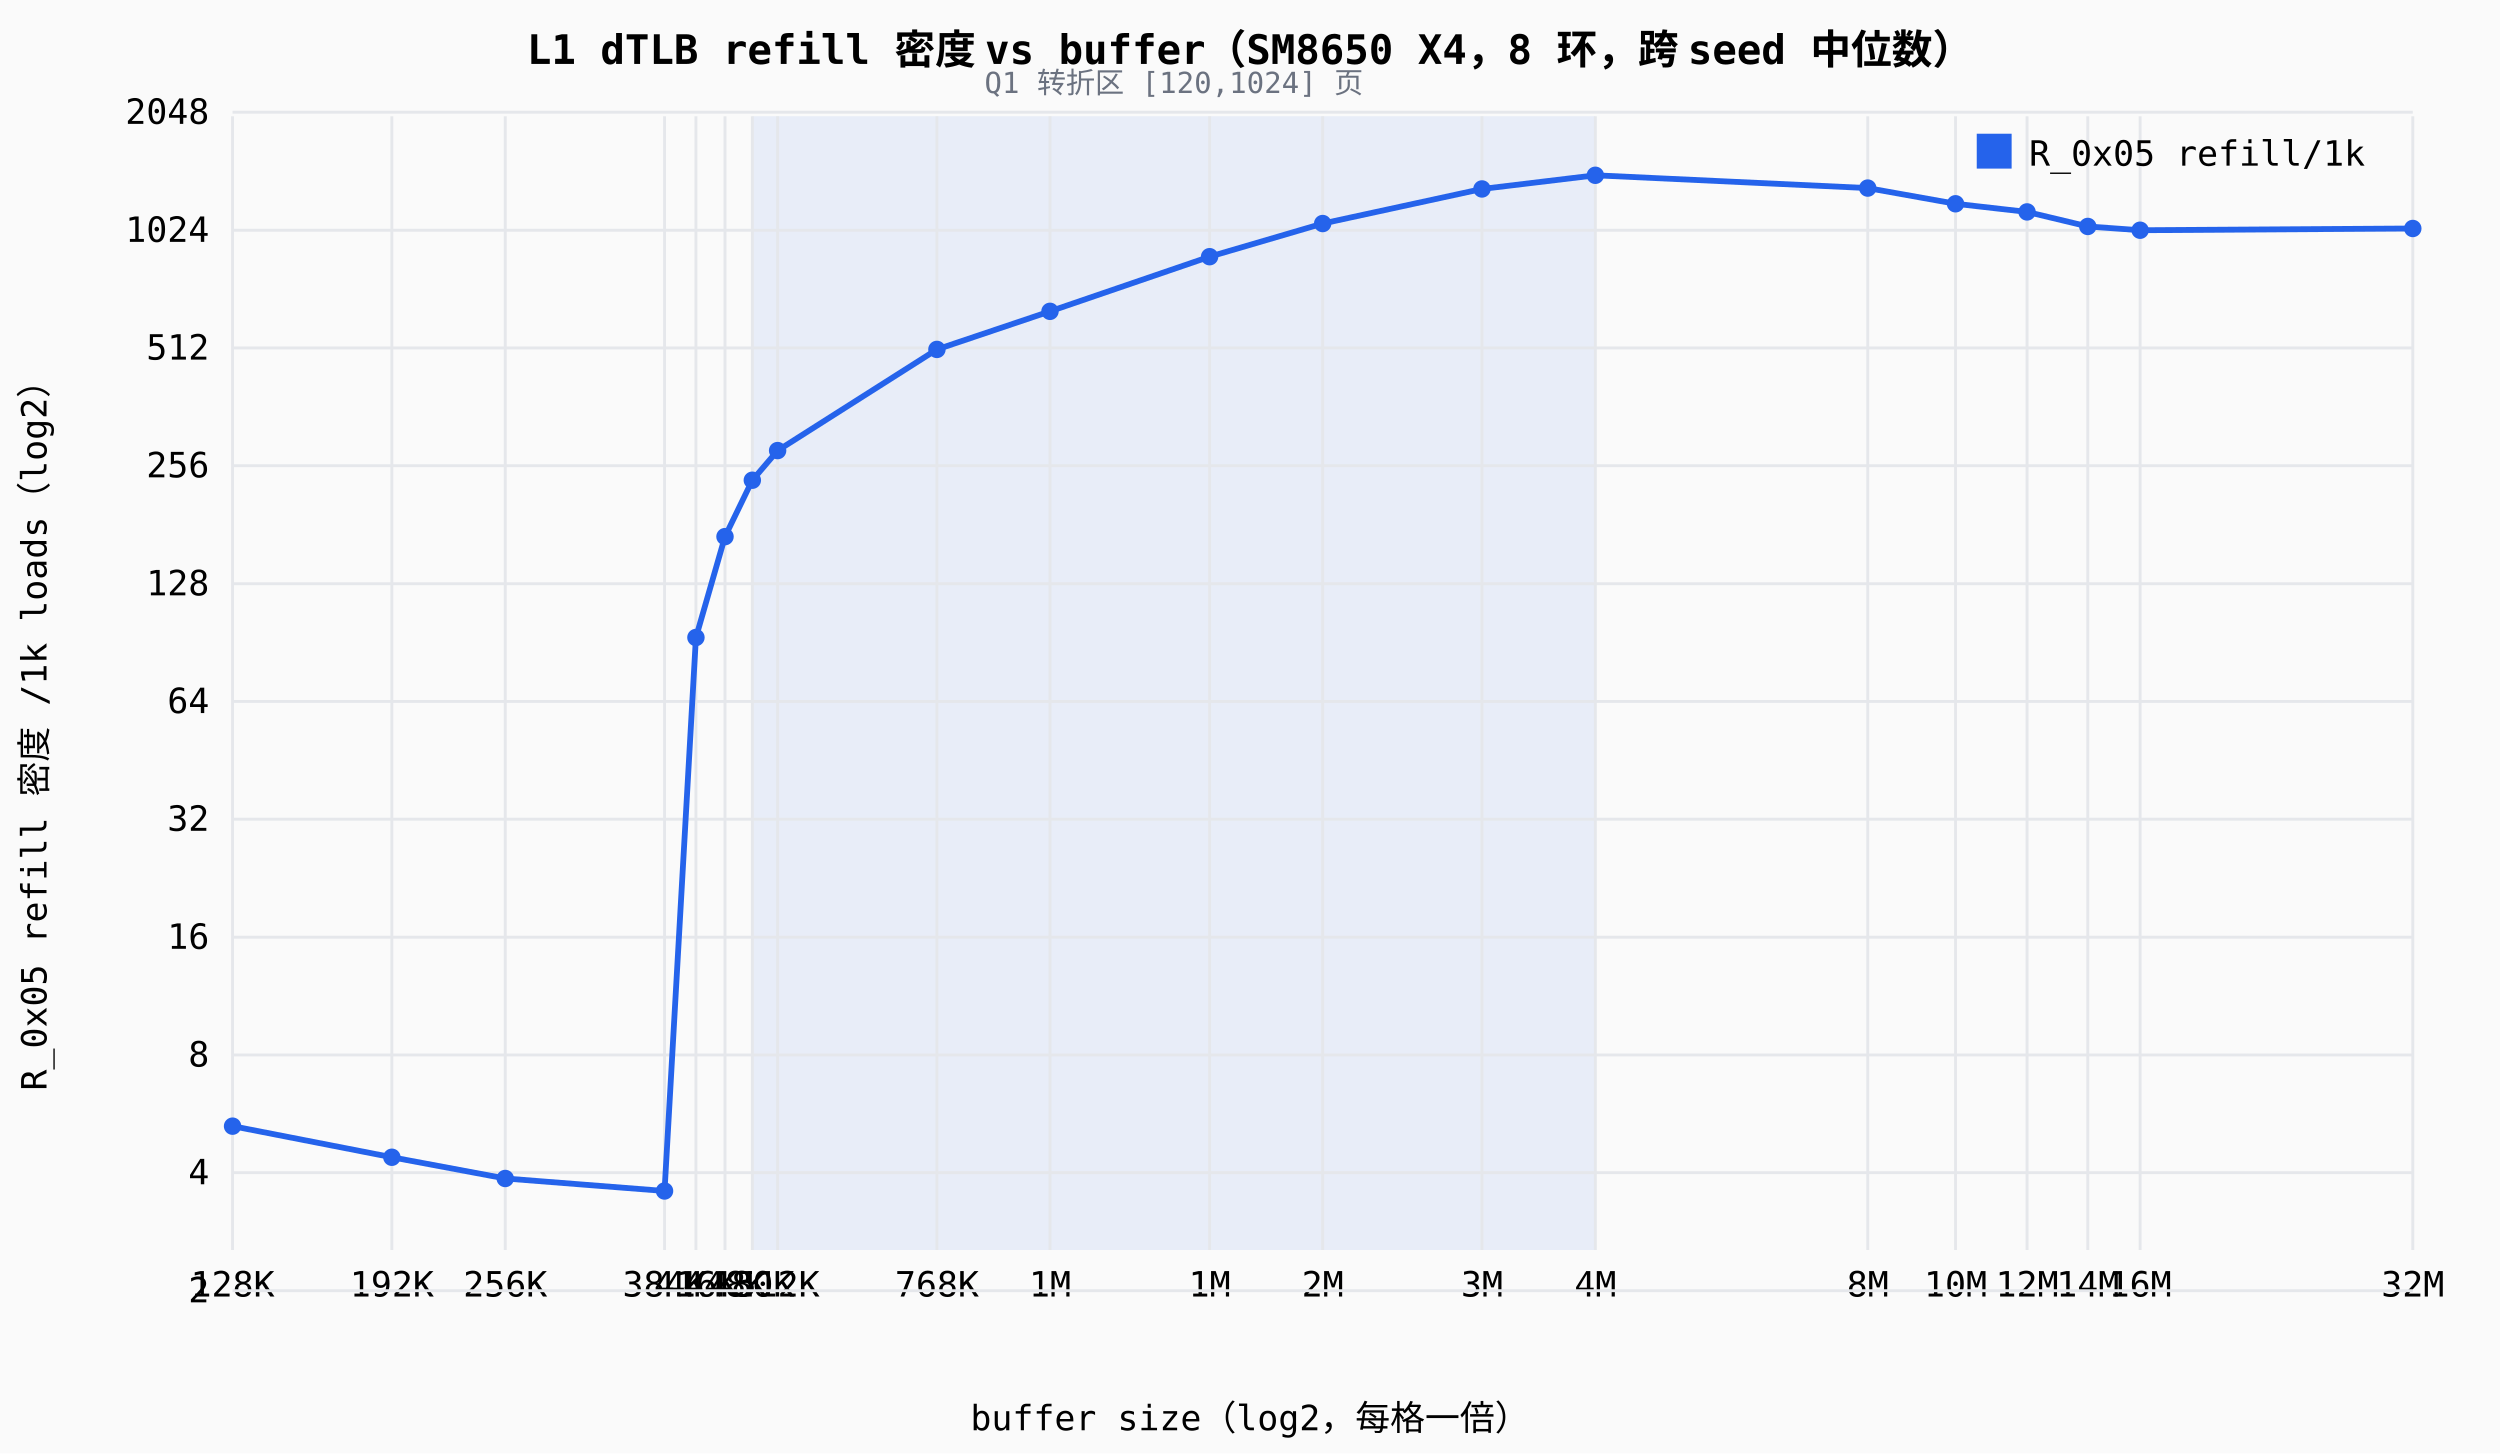
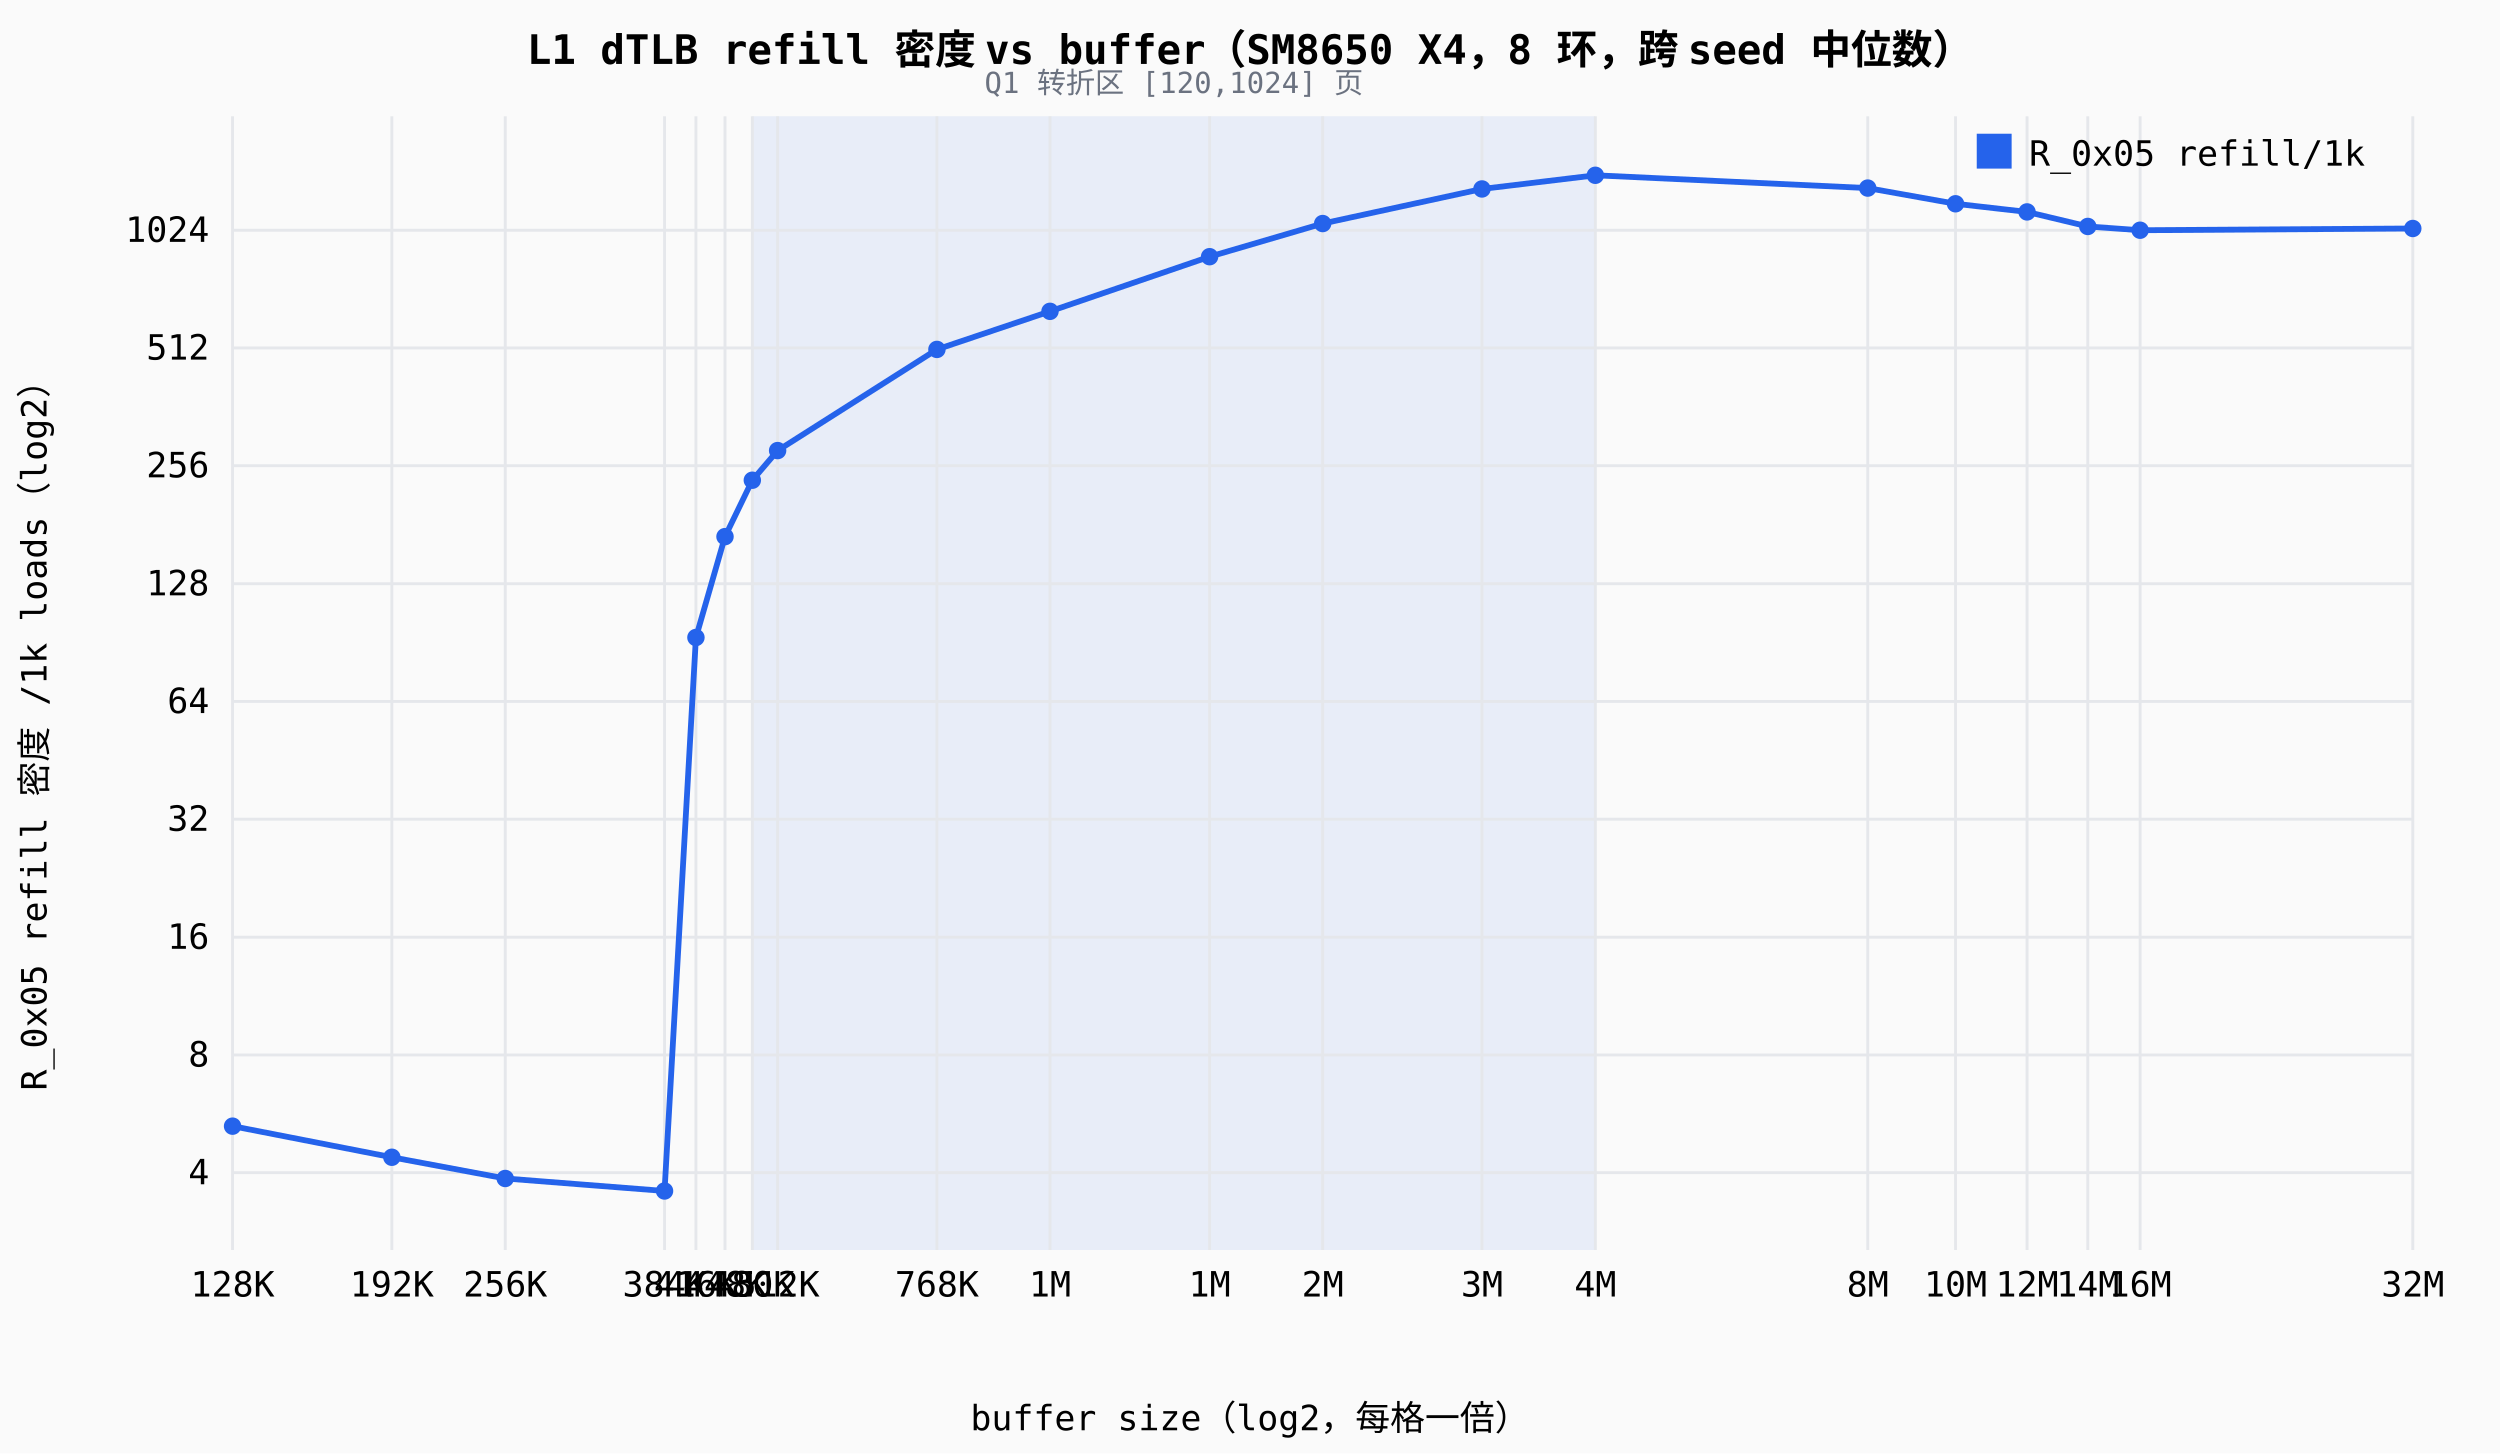
<svg xmlns="http://www.w3.org/2000/svg" width="860" height="500" font-family="Menlo, monospace" font-size="12">
  <rect width="860" height="500" fill="#fafafa" />
  <text x="430.0" y="22" text-anchor="middle" font-size="14" font-weight="bold">L1 dTLB refill 密度 vs buffer（SM8650 X4，8 环，跨 seed 中位数）</text>
  <rect x="258.8" y="40" width="290.0" height="390" fill="#2563eb" fill-opacity="0.08" />
  <text x="403.8" y="32" text-anchor="middle" font-size="10" fill="#6b7280">Q1 转折区 [120,1024] 页</text>
  <line x1="80.0" y1="40" x2="80.0" y2="430" stroke="#e5e7eb" />
  <text x="80.0" y="446" text-anchor="middle">128K</text>
  <line x1="134.8" y1="40" x2="134.8" y2="430" stroke="#e5e7eb" />
  <text x="134.8" y="446" text-anchor="middle">192K</text>
  <line x1="173.8" y1="40" x2="173.8" y2="430" stroke="#e5e7eb" />
  <text x="173.8" y="446" text-anchor="middle">256K</text>
  <line x1="228.6" y1="40" x2="228.6" y2="430" stroke="#e5e7eb" />
  <text x="228.6" y="446" text-anchor="middle">384K</text>
  <line x1="239.4" y1="40" x2="239.4" y2="430" stroke="#e5e7eb" />
  <text x="239.4" y="446" text-anchor="middle">416K</text>
  <line x1="249.4" y1="40" x2="249.4" y2="430" stroke="#e5e7eb" />
  <text x="249.4" y="446" text-anchor="middle">448K</text>
  <line x1="258.8" y1="40" x2="258.8" y2="430" stroke="#e5e7eb" />
  <text x="258.8" y="446" text-anchor="middle">480K</text>
  <line x1="267.5" y1="40" x2="267.5" y2="430" stroke="#e5e7eb" />
  <text x="267.5" y="446" text-anchor="middle">512K</text>
  <line x1="322.3" y1="40" x2="322.3" y2="430" stroke="#e5e7eb" />
  <text x="322.3" y="446" text-anchor="middle">768K</text>
  <line x1="361.2" y1="40" x2="361.2" y2="430" stroke="#e5e7eb" />
  <text x="361.2" y="446" text-anchor="middle">1M</text>
  <line x1="416.1" y1="40" x2="416.1" y2="430" stroke="#e5e7eb" />
  <text x="416.1" y="446" text-anchor="middle">1M</text>
  <line x1="455.0" y1="40" x2="455.0" y2="430" stroke="#e5e7eb" />
  <text x="455.0" y="446" text-anchor="middle">2M</text>
  <line x1="509.8" y1="40" x2="509.8" y2="430" stroke="#e5e7eb" />
  <text x="509.8" y="446" text-anchor="middle">3M</text>
  <line x1="548.8" y1="40" x2="548.8" y2="430" stroke="#e5e7eb" />
  <text x="548.8" y="446" text-anchor="middle">4M</text>
  <line x1="642.5" y1="40" x2="642.5" y2="430" stroke="#e5e7eb" />
  <text x="642.5" y="446" text-anchor="middle">8M</text>
  <line x1="672.7" y1="40" x2="672.7" y2="430" stroke="#e5e7eb" />
  <text x="672.7" y="446" text-anchor="middle">10M</text>
  <line x1="697.3" y1="40" x2="697.3" y2="430" stroke="#e5e7eb" />
  <text x="697.3" y="446" text-anchor="middle">12M</text>
  <line x1="718.2" y1="40" x2="718.2" y2="430" stroke="#e5e7eb" />
  <text x="718.2" y="446" text-anchor="middle">14M</text>
  <line x1="736.2" y1="40" x2="736.2" y2="430" stroke="#e5e7eb" />
  <text x="736.2" y="446" text-anchor="middle">16M</text>
  <line x1="830.0" y1="40" x2="830.0" y2="430" stroke="#e5e7eb" />
  <text x="830.0" y="446" text-anchor="middle">32M</text>
-   <line x1="80" y1="444.0" x2="830" y2="444.0" stroke="#e5e7eb" />
-   <text x="72" y="448.0" text-anchor="end">2</text>
  <line x1="80" y1="403.4" x2="830" y2="403.4" stroke="#e5e7eb" />
  <text x="72" y="407.4" text-anchor="end">4</text>
  <line x1="80" y1="362.9" x2="830" y2="362.9" stroke="#e5e7eb" />
  <text x="72" y="366.9" text-anchor="end">8</text>
  <line x1="80" y1="322.4" x2="830" y2="322.4" stroke="#e5e7eb" />
  <text x="72" y="326.4" text-anchor="end">16</text>
  <line x1="80" y1="281.8" x2="830" y2="281.8" stroke="#e5e7eb" />
  <text x="72" y="285.8" text-anchor="end">32</text>
  <line x1="80" y1="241.3" x2="830" y2="241.3" stroke="#e5e7eb" />
  <text x="72" y="245.3" text-anchor="end">64</text>
  <line x1="80" y1="200.8" x2="830" y2="200.8" stroke="#e5e7eb" />
  <text x="72" y="204.8" text-anchor="end">128</text>
  <line x1="80" y1="160.2" x2="830" y2="160.2" stroke="#e5e7eb" />
  <text x="72" y="164.2" text-anchor="end">256</text>
  <line x1="80" y1="119.7" x2="830" y2="119.7" stroke="#e5e7eb" />
  <text x="72" y="123.7" text-anchor="end">512</text>
  <line x1="80" y1="79.2" x2="830" y2="79.2" stroke="#e5e7eb" />
  <text x="72" y="83.2" text-anchor="end">1024</text>
-   <line x1="80" y1="38.6" x2="830" y2="38.6" stroke="#e5e7eb" />
-   <text x="72" y="42.6" text-anchor="end">2048</text>
  <text x="430.0" y="492" text-anchor="middle">buffer size（log2，每格一倍）</text>
  <text x="16" y="250.0" text-anchor="middle" transform="rotate(-90 16 250.0)">R_0x05 refill 密度 /1k loads（log2）</text>
  <polyline points="80.0,387.4 134.8,398.1 173.8,405.4 228.6,409.7 239.4,219.3 249.4,184.6 258.8,165.2 267.5,155.0 322.3,120.2 361.2,107.1 416.1,88.3 455.0,76.9 509.8,65.0 548.8,60.3 642.5,64.7 672.7,70.1 697.3,72.9 718.2,77.9 736.2,79.2 830.0,78.6" fill="none" stroke="#2563eb" stroke-width="2" />
  <circle cx="80.0" cy="387.4" r="3" fill="#2563eb" />
  <circle cx="134.8" cy="398.1" r="3" fill="#2563eb" />
  <circle cx="173.8" cy="405.4" r="3" fill="#2563eb" />
  <circle cx="228.6" cy="409.7" r="3" fill="#2563eb" />
  <circle cx="239.4" cy="219.3" r="3" fill="#2563eb" />
  <circle cx="249.4" cy="184.6" r="3" fill="#2563eb" />
  <circle cx="258.8" cy="165.2" r="3" fill="#2563eb" />
  <circle cx="267.5" cy="155.0" r="3" fill="#2563eb" />
  <circle cx="322.3" cy="120.2" r="3" fill="#2563eb" />
  <circle cx="361.2" cy="107.1" r="3" fill="#2563eb" />
  <circle cx="416.1" cy="88.3" r="3" fill="#2563eb" />
  <circle cx="455.0" cy="76.9" r="3" fill="#2563eb" />
  <circle cx="509.8" cy="65.0" r="3" fill="#2563eb" />
  <circle cx="548.8" cy="60.3" r="3" fill="#2563eb" />
  <circle cx="642.5" cy="64.7" r="3" fill="#2563eb" />
  <circle cx="672.7" cy="70.1" r="3" fill="#2563eb" />
  <circle cx="697.3" cy="72.9" r="3" fill="#2563eb" />
  <circle cx="718.2" cy="77.9" r="3" fill="#2563eb" />
  <circle cx="736.2" cy="79.2" r="3" fill="#2563eb" />
  <circle cx="830.0" cy="78.6" r="3" fill="#2563eb" />
  <rect x="680" y="46" width="12" height="12" fill="#2563eb" />
  <text x="698" y="57">R_0x05 refill/1k</text>
</svg>
